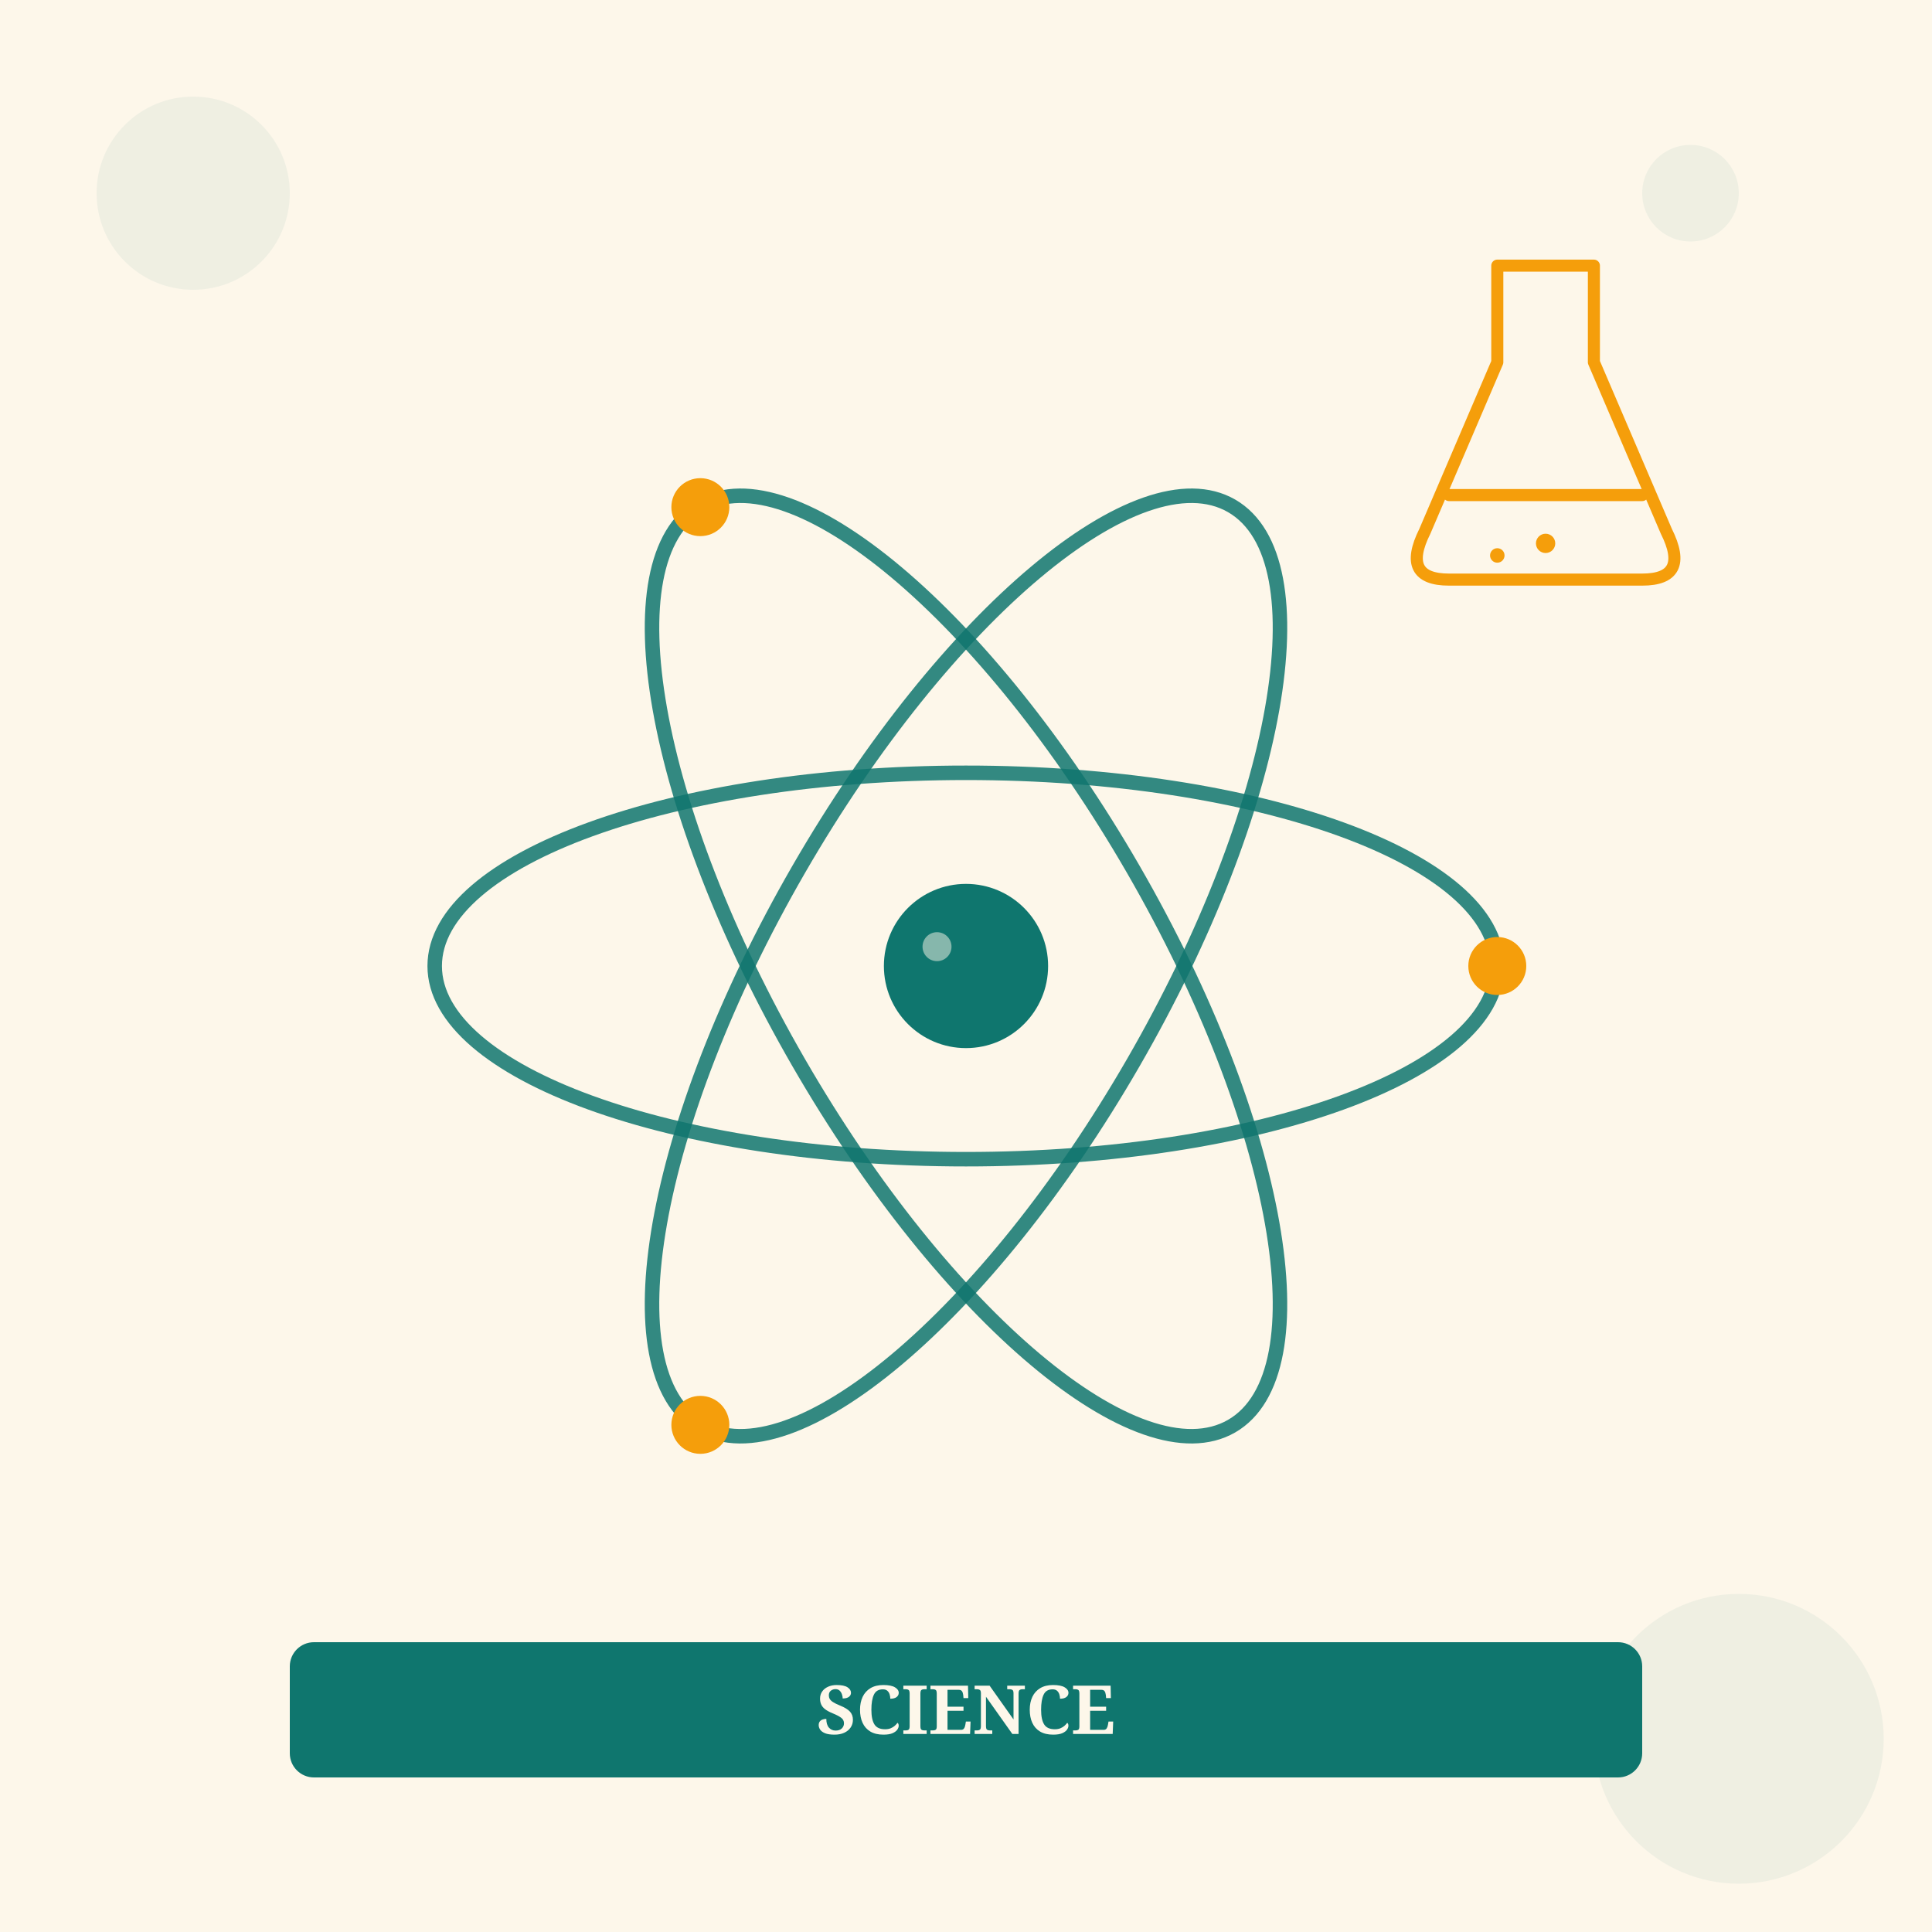
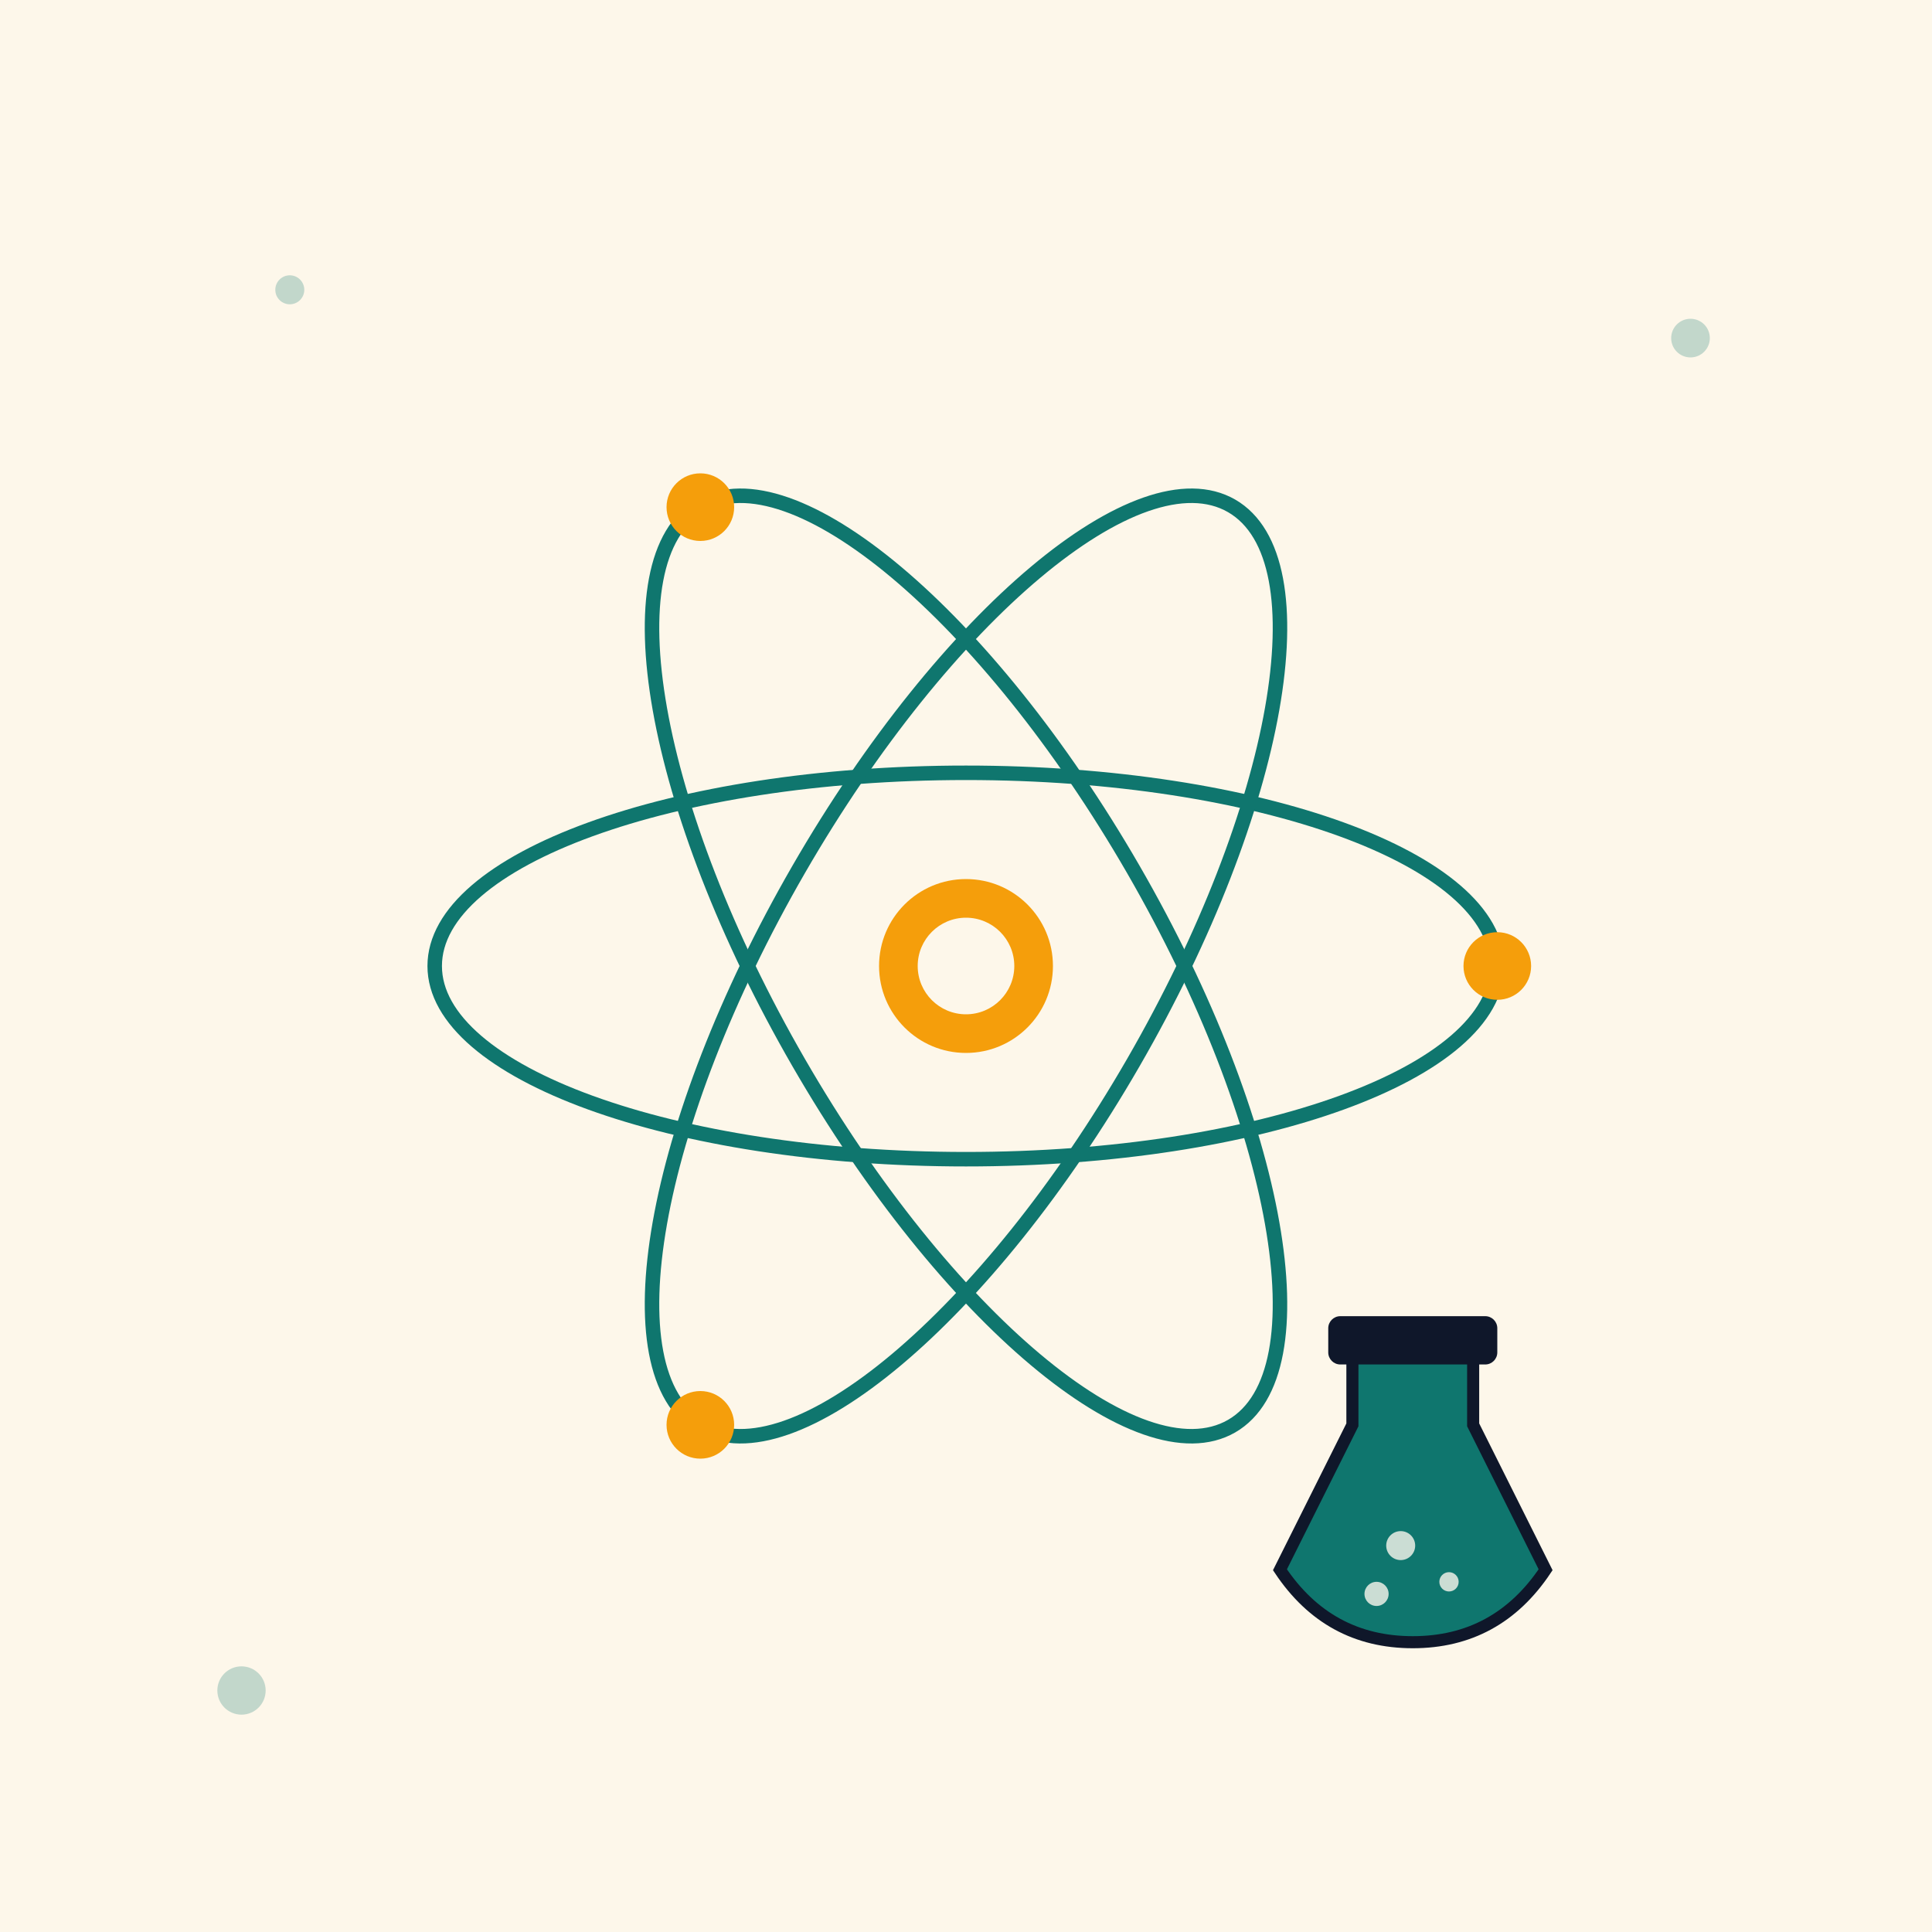
<svg xmlns="http://www.w3.org/2000/svg" viewBox="0 0 800 800" width="800" height="800" preserveAspectRatio="xMidYMid slice">
  <rect width="800" height="800" fill="#FDF7EA" />
-   <g fill="#0F766E" opacity="0.06">
-     <circle cx="80" cy="80" r="40" />
-     <circle cx="720" cy="720" r="60" />
-     <circle cx="700" cy="80" r="20" />
+   <g transform="translate(400 400)" fill="none" stroke="#0F766E" stroke-width="6">
+     <ellipse cx="0" cy="0" rx="220" ry="80" transform="rotate(0)" />
+     <ellipse cx="0" cy="0" rx="220" ry="80" transform="rotate(60)" />
+     <ellipse cx="0" cy="0" rx="220" ry="80" transform="rotate(120)" />
  </g>
-   <g transform="translate(400 400)">
-     <ellipse cx="0" cy="0" rx="220" ry="80" fill="none" stroke="#0F766E" stroke-width="6" opacity="0.85" />
-     <ellipse cx="0" cy="0" rx="220" ry="80" fill="none" stroke="#0F766E" stroke-width="6" opacity="0.85" transform="rotate(60)" />
-     <ellipse cx="0" cy="0" rx="220" ry="80" fill="none" stroke="#0F766E" stroke-width="6" opacity="0.85" transform="rotate(-60)" />
-     <circle cx="220" cy="0" r="12" fill="#F59E0B" />
-     <circle cx="-110" cy="-190" r="12" fill="#F59E0B" />
-     <circle cx="-110" cy="190" r="12" fill="#F59E0B" />
-     <circle cx="0" cy="0" r="34" fill="#0F766E" />
-     <circle cx="-12" cy="-8" r="6" fill="#FDF7EA" opacity="0.5" />
+   <circle cx="400" cy="400" r="36" fill="#F59E0B" />
+   <circle cx="400" cy="400" r="20" fill="#FDF7EA" />
+   <g fill="#F59E0B">
+     <circle cx="620" cy="400" r="14" />
+     <circle cx="290" cy="210" r="14" />
+     <circle cx="290" cy="590" r="14" />
  </g>
-   <g transform="translate(620 110)">
-     <path d="M0 0 L40 0 L40 40 L70 110 Q80 130 60 130 L-20 130 Q-40 130 -30 110 L0 40 Z" fill="none" stroke="#F59E0B" stroke-width="5" stroke-linejoin="round" />
-     <path d="M-20 95 L60 95" stroke="#F59E0B" stroke-width="5" stroke-linecap="round" />
-     <circle cx="20" cy="115" r="4" fill="#F59E0B" />
-     <circle cx="0" cy="120" r="3" fill="#F59E0B" />
+   <g transform="translate(560 560)">
+     <path d="M0 0 L50 0 L50 30 L80 90 Q60 120 25 120 Q-10 120 -30 90 L0 30 Z" fill="#0F766E" stroke="#0F172A" stroke-width="5" />
+     <rect x="-10" y="-15" width="70" height="20" rx="5" fill="#0F172A" />
+     <circle cx="20" cy="80" r="6" fill="#FAF6EE" opacity="0.8" />
+     <circle cx="40" cy="95" r="4" fill="#FAF6EE" opacity="0.8" />
+     <circle cx="10" cy="100" r="5" fill="#FAF6EE" opacity="0.8" />
  </g>
-   <rect x="120" y="680" width="560" height="56" rx="10" fill="#0F766E" />
-   <text x="400" y="718" text-anchor="middle" font-family="Georgia, serif" font-size="28" fill="#FDF7EA" font-weight="600">SCIENCE</text>
+   <g fill="#0F766E" opacity="0.25">
+     <circle cx="120" cy="120" r="6" />
+     <circle cx="700" cy="140" r="8" />
+     <circle cx="100" cy="700" r="10" />
+   </g>
</svg>
